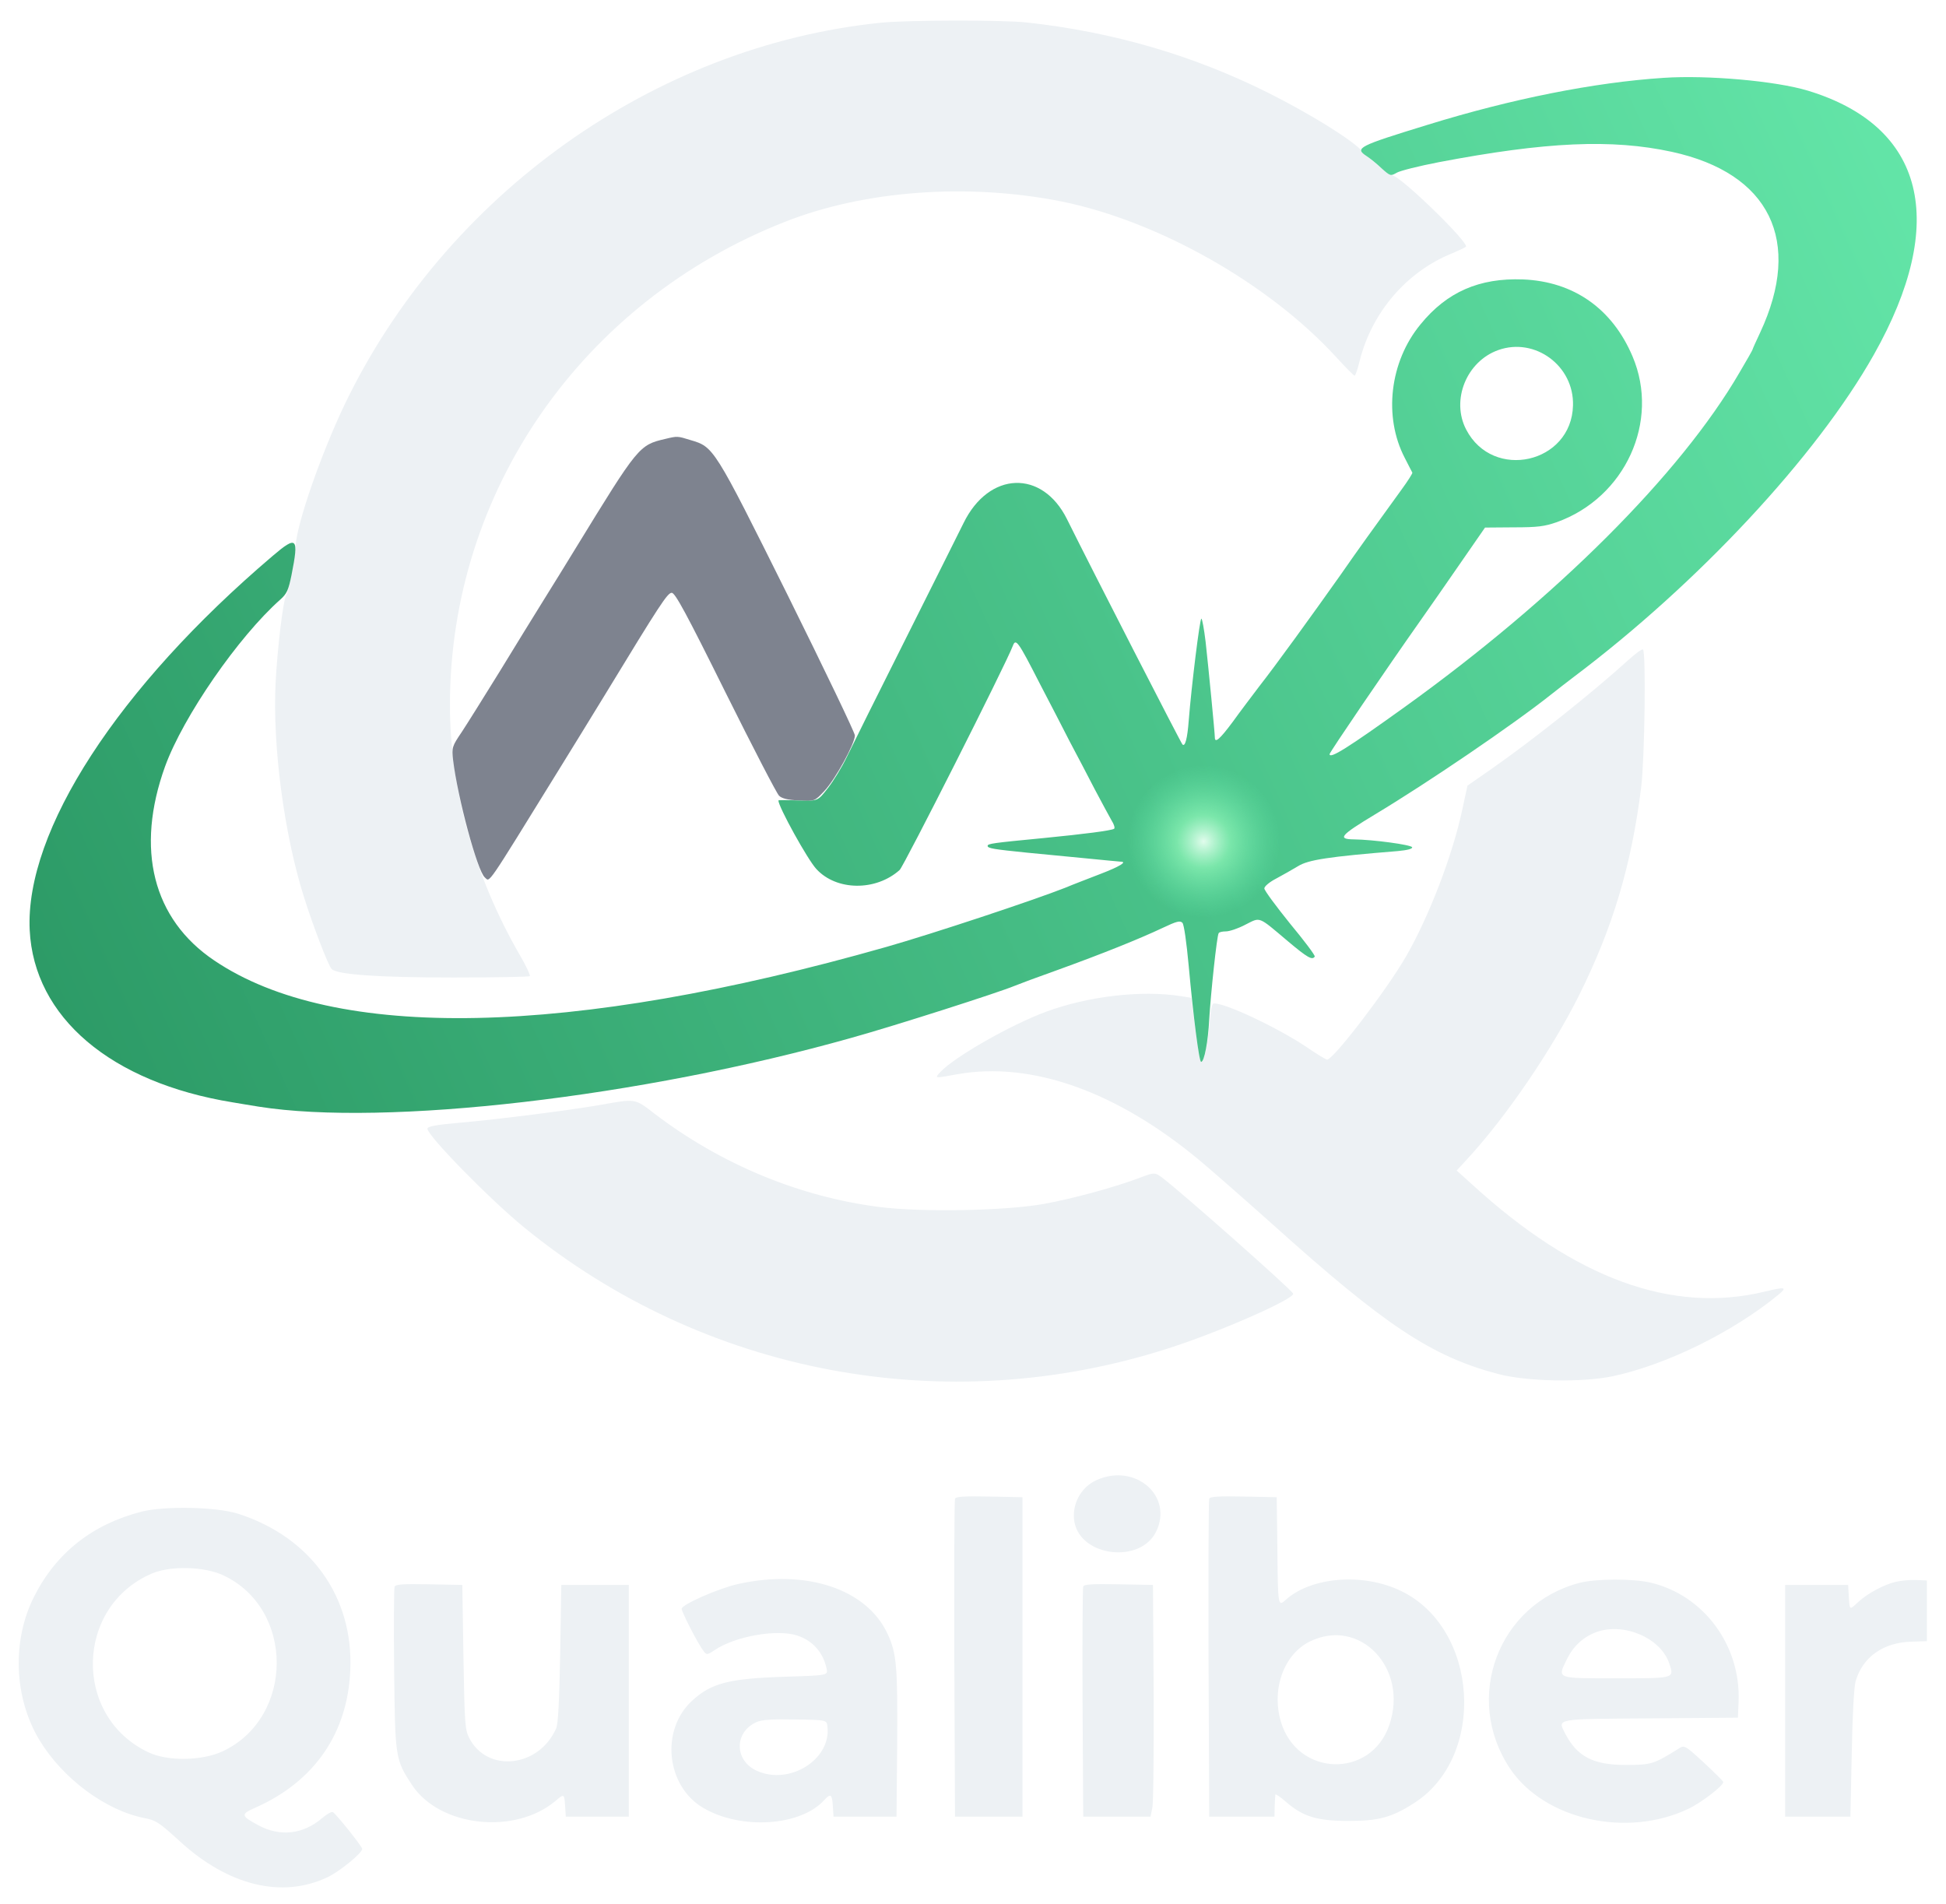
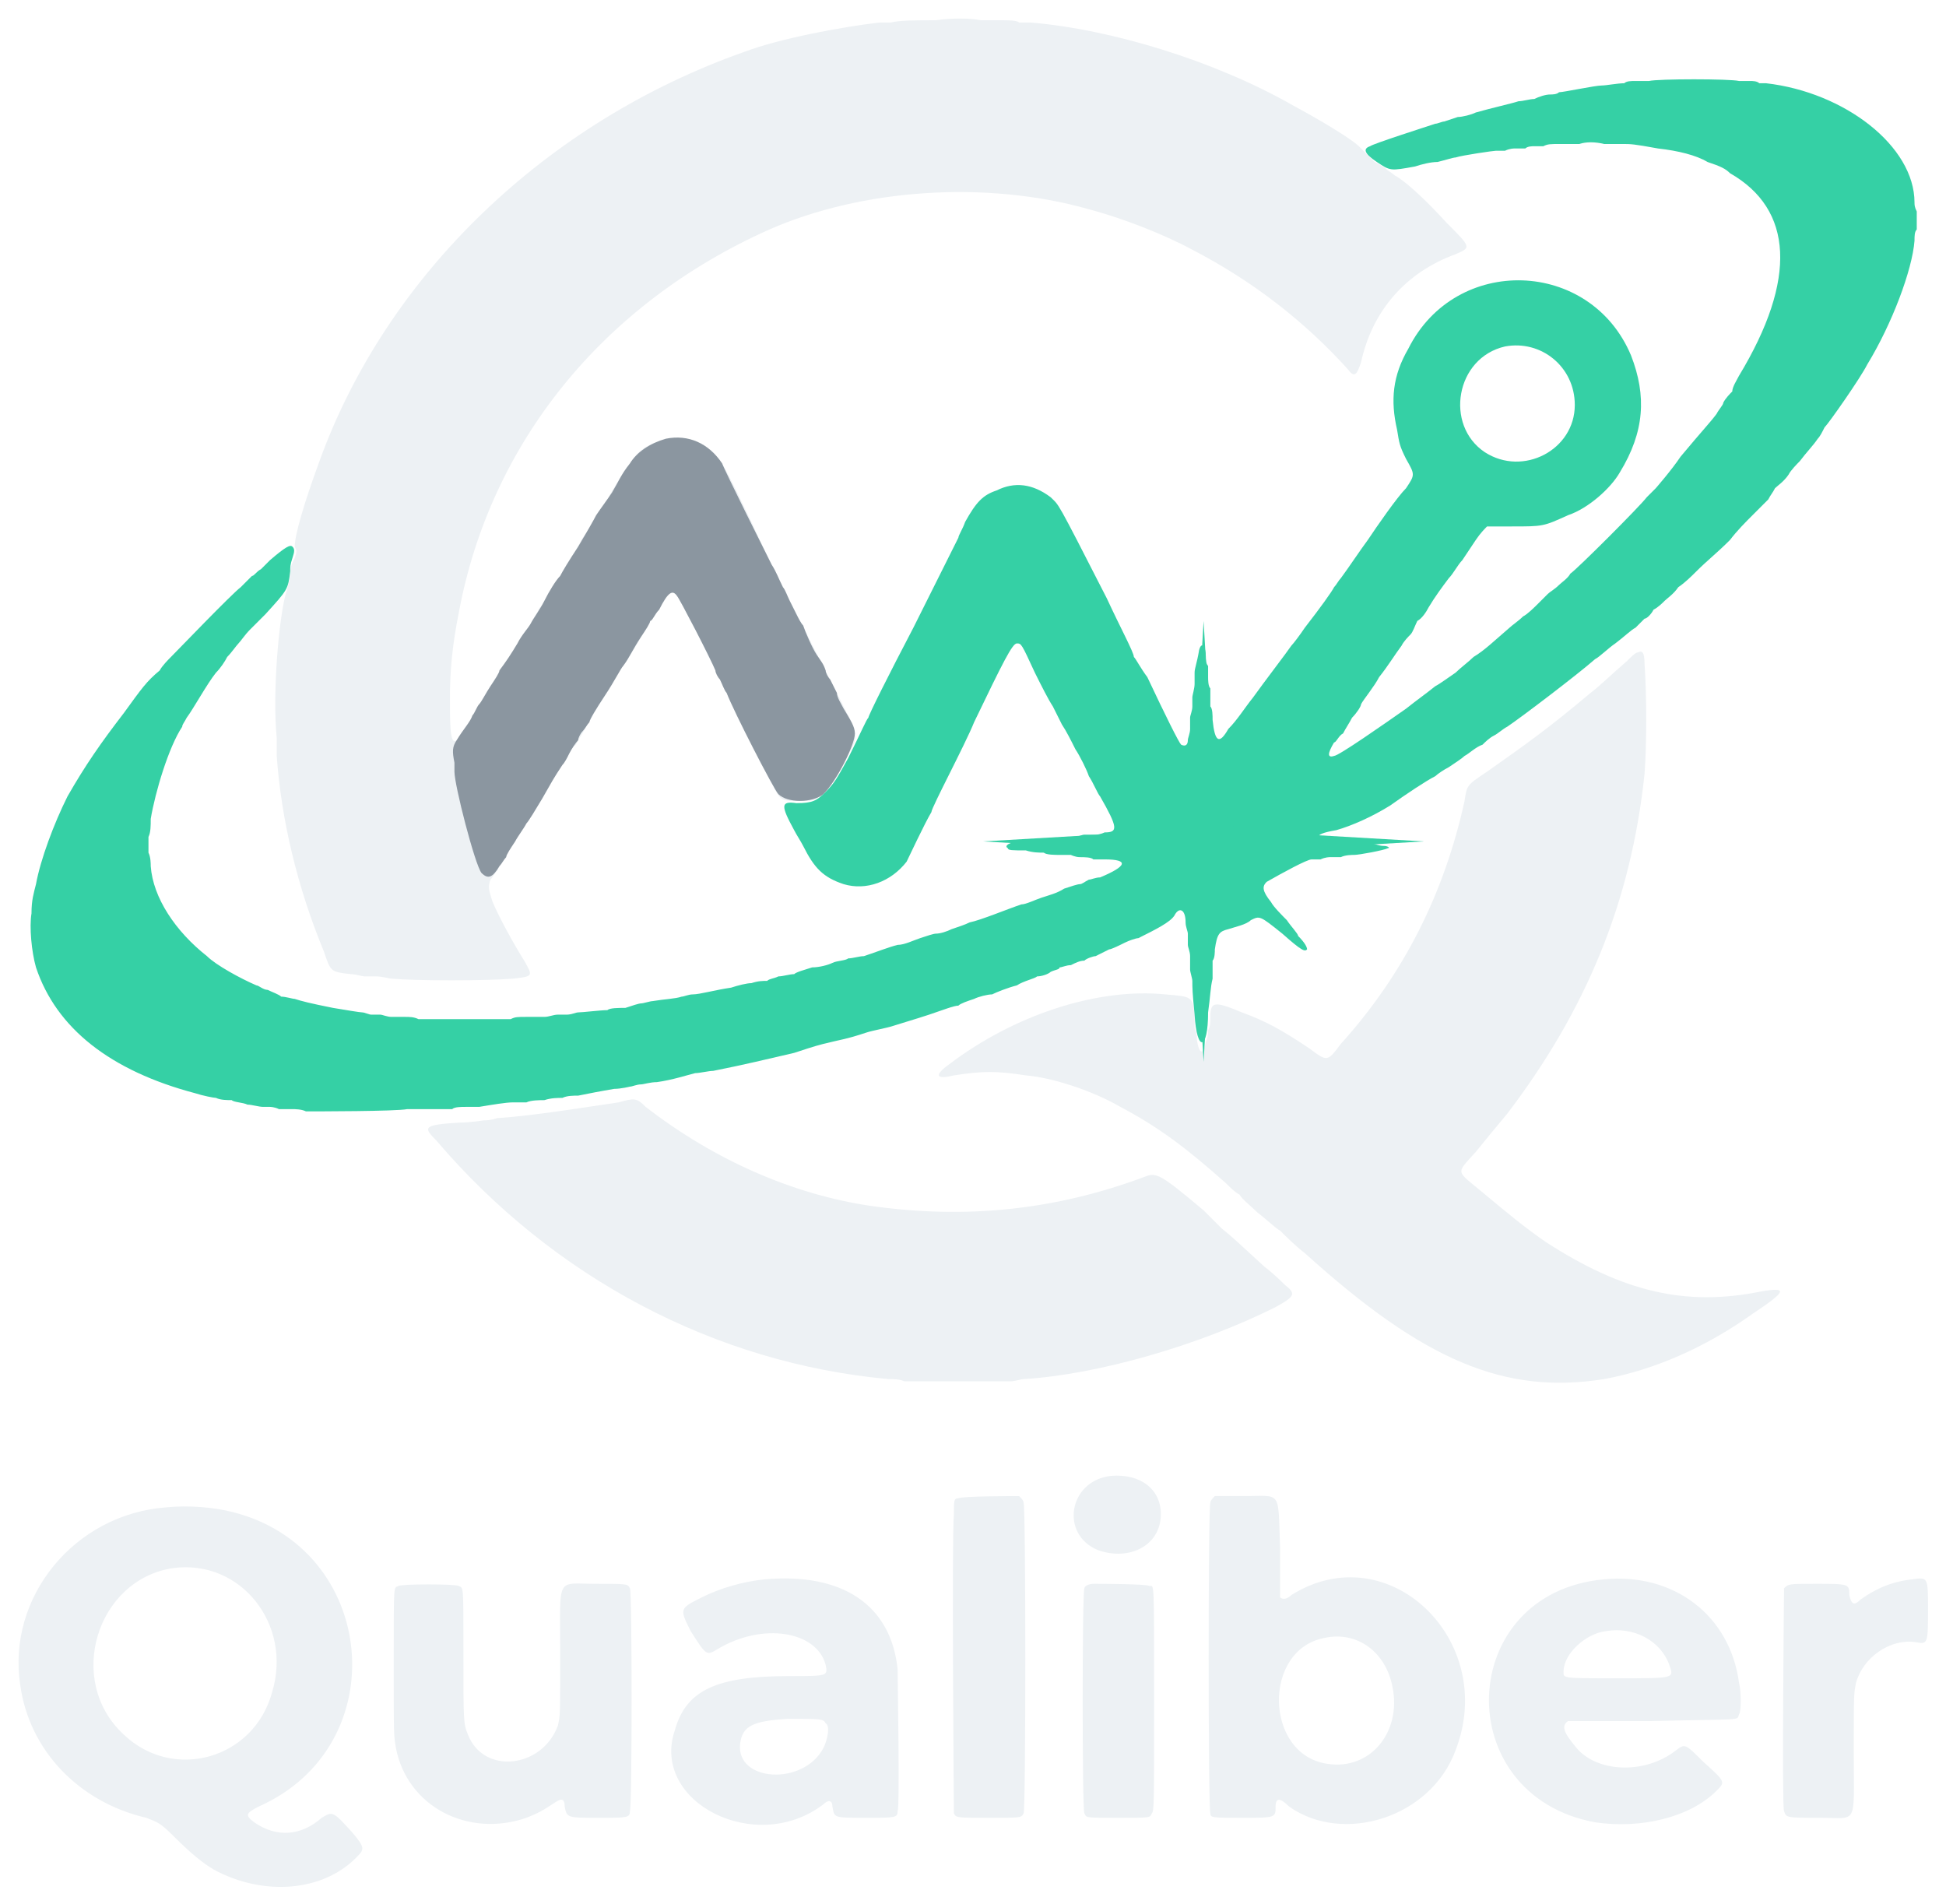
<svg xmlns="http://www.w3.org/2000/svg" viewBox="195 214 865 846" width="865" height="846">
-   <defs>
-     <linearGradient id="l" x1="200" y1="650" x2="1040" y2="270" gradientUnits="userSpaceOnUse">
-       <stop offset="0" stop-color="#2C9A66" />
-       <stop offset="1" stop-color="#63E5A8" />
-     </linearGradient>
-     <radialGradient id="l-s" cx="730" cy="588" r="34" gradientUnits="userSpaceOnUse">
-       <stop offset="0" stop-color="#E9FFF2" stop-opacity=".95" />
-       <stop offset=".35" stop-color="#8FF5B8" stop-opacity=".7" />
-       <stop offset="1" stop-color="#63E5A8" stop-opacity="0" />
-     </radialGradient>
-   </defs>
-   <path fill="#EDF1F4" fill-rule="evenodd" d="M 586.5 224.1 C 485.8 234.4, 393 300.5, 348.1 394 C 337.6 416.1, 327.1 446.3, 326.4 456.5 C 326 462.8, 323.4 476.4, 322.1 478.9 C 320.8 481.3, 318.3 502.2, 317.5 517.5 C 316.1 545.6, 321.3 585, 330.2 613 C 334.1 625.4, 340.9 643.2, 342.4 644.7 C 344.7 647.2, 363.2 648.5, 396.7 648.5 C 414.9 648.5, 430.1 648.2, 430.5 647.9 C 430.8 647.5, 428.8 643.2, 426 638.4 C 405.9 603.7, 395 564.5, 395 527.4 C 395 432.6, 453.6 348.1, 543.9 312.6 C 579.4 298.6, 625.1 295.3, 666.6 303.5 C 709.8 312.2, 759 340, 789 372.8 C 793.1 377.3, 796.8 381, 797.1 381 C 797.5 381, 798.5 378, 799.4 374.3 C 804.8 352.8, 820.3 334.7, 840.5 326.6 C 843.5 325.3, 846.3 324, 846.6 323.7 C 848.2 322.1, 818.7 293.3, 814.1 292 C 812.2 291.4, 803.9 284.9, 800.1 280.8 C 795.1 275.6, 777.1 264.5, 759 255.4 C 725.5 238.6, 689.8 228.2, 651.5 224 C 641 222.8, 598.1 222.9, 586.5 224.1 M 919 507.2 C 902.7 522, 876.4 542.9, 857.8 555.9 L 847.3 563.2 845 573.8 C 840.7 594.1, 830.2 621.4, 820 639.1 C 811.5 653.9, 787.7 685, 784.9 685 C 784.4 685, 780.1 682.4, 775.3 679.1 C 762.3 670.5, 740 660, 734.6 660 C 733.7 660, 733.1 662.7, 732.6 669.2 C 731.9 678.1, 730.2 686, 728.9 686 C 728.5 686, 727.4 679.6, 726.4 671.8 L 724.5 657.5 720 656.8 C 702.5 654, 678.7 656.8, 660 663.7 C 644.3 669.5, 619.4 683.7, 613.1 690.4 C 610.3 693.4, 610.1 693.4, 620.5 691.5 C 653.5 685.6, 691.7 699.2, 728.6 730.1 C 734.1 734.7, 748.8 747.6, 761.1 758.6 C 810.6 803.1, 831.3 816.9, 860.8 824.7 C 873.5 828.1, 898.3 828.6, 912 825.7 C 935.8 820.6, 965.3 806.1, 985.5 789.5 C 989.6 786.1, 988.6 785.9, 979.5 788.1 C 938.3 798.1, 895.2 782.4, 849.5 740.6 L 842.5 734.3 847 729.4 C 864.3 710.7, 884.6 681, 896.9 656.4 C 911.9 626.3, 920.2 598.5, 924.5 564 C 926.1 551, 926.7 503.5, 925.3 502.7 C 924.8 502.4, 922 504.5, 919 507.2 M 462 705.1 C 448.3 707.5, 416.1 711.6, 398.8 713.1 C 388.5 714, 385 714.7, 385 715.7 C 385 718.8, 412.7 747.1, 428 759.6 C 508 824.9, 615.5 845.1, 714.1 813.4 C 736.8 806.2, 770.6 791.3, 769.8 789 C 769.3 787.4, 720.8 744.5, 711.9 737.7 C 708.3 735, 708.3 735, 701.4 737.6 C 690.3 741.8, 671.8 746.8, 659.2 749.1 C 642.3 752.2, 604.7 752.9, 585.9 750.5 C 550.4 746, 515.4 731.5, 485.9 709 C 477.1 702.2, 477.7 702.3, 462 705.1" />
-   <path fill="#7E838F" fill-rule="evenodd" d="M 490.7 409.1 C 479.1 411.8, 478.7 412.3, 451 457.5 C 447.3 463.6, 440.9 473.9, 436.8 480.5 C 432.7 487.1, 423.8 501.5, 417.1 512.5 C 410.3 523.5, 402.8 535.5, 400.3 539.3 C 395.9 545.8, 395.8 546.2, 396.4 551.8 C 398.4 568.5, 407.2 601.2, 410.5 604 C 412.9 606, 410.4 609.6, 443.2 556.5 C 449 547.2, 458.2 532.1, 463.8 523 C 488.5 482.4, 491.7 477.5, 493.6 477.5 C 495.1 477.5, 500.1 486.7, 517.5 521.8 C 529.6 546.1, 540.3 566.8, 541.3 567.7 C 542.5 568.9, 545.2 569.6, 550.1 569.8 C 557.1 570.2, 557.1 570.2, 561.5 565.5 C 566.3 560.4, 575 544.5, 575 540.9 C 575 539.7, 561.5 511.6, 545.1 478.5 C 512.2 412.4, 512.3 412.7, 501.9 409.6 C 496.1 407.8, 496.1 407.8, 490.7 409.1" />
-   <path fill="url(#l)" fill-rule="evenodd" d="M 934.5 248.6 C 903.8 250.6, 867 257.9, 829.5 269.5 C 798.6 279, 797 279.8, 802.5 283.4 C 804 284.4, 807 286.8, 809.1 288.8 C 813 292.3, 813.2 292.3, 815.8 290.8 C 817.3 289.9, 825.7 287.8, 834.5 286.1 C 882.3 277, 911.5 275.7, 938.2 281.5 C 981.7 291, 996.4 321.1, 977.4 361.8 C 975.5 365.8, 974 369.2, 974 369.4 C 974 369.6, 971.4 374.2, 968.2 379.6 C 942 424.7, 886.7 479.9, 819.2 528.4 C 794 546.5, 786 551.5, 786 549.2 C 786 548.4, 811.6 510.8, 826.2 490.1 C 830.2 484.4, 838.4 472.7, 844.3 464.1 L 855.1 448.5 867.8 448.4 C 878.5 448.4, 881.5 448, 887 446.1 C 917.4 435.2, 932.9 401.3, 920.7 372.5 C 911.7 351.2, 894.5 339.1, 871.9 338.2 C 852.6 337.5, 838.2 343.7, 826.4 358.2 C 812.7 374.8, 809.9 399.2, 819.4 417.5 C 821.1 420.8, 822.6 423.8, 822.8 424.1 C 822.9 424.4, 820.8 427.8, 818 431.6 C 805.2 449.3, 799.3 457.4, 790.9 469.5 C 778.1 487.6, 761.8 510.1, 754.8 519 C 751.7 523.1, 746.3 530.2, 743 534.8 C 737.2 542.6, 735 544.5, 735 541.8 C 735 539.9, 732.2 511, 730.9 499.3 C 730.2 493.6, 729.4 489, 729 489 C 728.3 489, 724.6 519, 723.4 534.2 C 722.8 542.2, 721.8 546.1, 720.6 544.9 C 719.9 544.2, 680.7 467.8, 669.3 444.8 C 658.3 422.6, 634.6 423.4, 623.3 446.5 C 622.2 448.7, 611 471.2, 598.3 496.5 C 585.6 521.8, 573.5 546.1, 571.4 550.5 C 569.3 554.9, 565.5 561.1, 563 564.3 C 558.5 570.1, 558.5 570.1, 549.8 569.8 C 544.9 569.6, 541 569.6, 541 569.8 C 541 572.6, 554.1 596.3, 557.9 600.3 C 566.8 610, 584.3 610.2, 594.9 600.7 C 596.8 598.9, 641.9 509.7, 645.2 501.1 C 646.5 497.6, 647.5 498.9, 657 517.5 C 661.6 526.3, 667.7 538.1, 670.6 543.8 C 673.6 549.4, 678.5 558.8, 681.6 564.8 C 684.7 570.7, 688.1 576.9, 689.1 578.7 C 690.2 580.4, 690.7 582.1, 690.2 582.4 C 688.8 583.2, 677.3 584.7, 659 586.5 C 636.1 588.7, 634 589, 634 590 C 634 591.1, 636.8 591.5, 651.5 593 C 657.6 593.6, 669.2 594.7, 677.4 595.5 C 685.6 596.3, 692.7 597, 693.1 597 C 696.3 597, 692.6 599.2, 684.3 602.4 C 678.9 604.5, 671.8 607.2, 668.5 608.6 C 654.3 614.2, 609.7 629, 589 634.9 C 448.5 674.9, 343.7 677.1, 290.2 640.9 C 262.9 622.5, 255.1 591.4, 268.4 554.6 C 276.5 532.4, 301 497, 319.6 480.5 C 322.5 477.9, 323.2 476.4, 324.6 469.5 C 327.9 452.8, 327 451.9, 316.2 461.1 C 247.4 519.6, 206.1 583.3, 208.2 627.4 C 210.1 666.2, 244.3 695.2, 298.5 704 C 301.3 704.5, 306.4 705.3, 310 705.9 C 366.3 714.8, 479.9 701.7, 573.5 675.3 C 592.9 669.9, 639.1 655.1, 646 652.2 C 647.4 651.6, 656.2 648.3, 665.5 645 C 685.1 637.9, 701.3 631.4, 711.9 626.4 C 718 623.5, 719.6 623.1, 720.6 624.2 C 721.3 625, 722.4 632.7, 723.4 643.5 C 725.4 665.5, 728 686, 728.9 686 C 730.3 686, 732 677.1, 732.5 667 C 733.2 655.5, 735.9 629.9, 736.7 628.8 C 736.9 628.3, 738.4 628, 739.9 628 C 741.5 628, 745.4 626.7, 748.6 625 C 755.4 621.6, 754 621, 767.5 632.4 C 776.2 639.7, 778.3 640.9, 779.4 639.2 C 779.7 638.7, 774.7 632.1, 768.4 624.5 C 762.2 616.8, 757 609.8, 757 608.9 C 757 608, 759.2 606.1, 762.3 604.5 C 765.1 603, 769.5 600.5, 772 599 C 776.5 596.2, 785.4 594.8, 816.3 592.3 C 820.6 591.9, 822.9 591.3, 822.7 590.6 C 822.3 589.5, 805.4 587.2, 796.8 587.1 C 789.3 587, 790.8 585.3, 806.2 576 C 829.5 562, 867.5 536.2, 884.6 522.6 C 887.5 520.3, 891.9 516.9, 894.4 515 C 949.7 473.4, 1002.4 416.9, 1027.9 371.7 C 1061.2 312.7, 1050.6 270.1, 998.6 254.3 C 984.4 250, 954.1 247.3, 934.5 248.6 M 861 369.6 C 846.9 374.6, 839.9 391.8, 846.7 404.9 C 858.6 427.9, 893.6 420, 894.2 394.2 C 894.7 376.6, 877.3 363.8, 861 369.6" />
-   <circle cx="730" cy="588" r="34" fill="url(#l-s)" />
-   <path fill="#EDF1F4" fill-rule="evenodd" transform="translate(0 850)" d="M 682.4 21.9 C 675.3 25.1, 671.2 33, 672.6 40.6 C 675.5 55.9, 701.6 59.1, 708.8 45 C 716.8 29.1, 699.7 14.1, 682.4 21.9 M 619.5 30.2 C 619.2 30.9, 619.1 63, 619.2 101.5 L 619.5 171.5 634.5 171.5 L 649.5 171.5 649.5 100.5 L 649.5 29.5 634.7 29.2 C 623.5 29, 619.8 29.2, 619.5 30.2 M 732.5 30.2 C 732.2 30.9, 732.1 63, 732.2 101.5 L 732.5 171.5 747 171.5 L 761.5 171.5 761.6 167 C 761.7 164.5, 761.8 162.1, 761.9 161.7 C 761.9 161.2, 764.1 162.7, 766.6 164.9 C 774.2 171.5, 780.4 173.4, 794.5 173.4 C 807.8 173.4, 813.7 171.8, 823.5 165.5 C 855.9 144.9, 852.3 87.6, 817.6 71.1 C 800.8 63, 777.6 64.9, 766.3 75.3 C 763.1 78.2, 763 77.7, 762.8 52 L 762.5 29.5 747.7 29.2 C 736.5 29, 732.8 29.2, 732.5 30.2 M 258 35.9 C 236.1 41.5, 220 54.2, 210.2 73.6 C 200.2 93.3, 201.2 118.6, 212.5 137.4 C 222.8 154.5, 241.9 168.7, 259.1 172.1 C 264.3 173.1, 265.7 174, 275 182.5 C 296.5 202.2, 320.4 208, 340.6 198.4 C 345.9 195.9, 356 187.7, 356 185.8 C 356 184.8, 344.6 170.5, 343 169.5 C 342.4 169.1, 340.2 170.4, 338 172.3 C 329.6 179.4, 319.4 180.5, 309.8 175.3 C 302 171.1, 301.9 170.4, 308.5 167.5 C 334.7 155.9, 349.5 134.5, 350.7 106.5 C 352.2 73.9, 333.2 47.3, 301 36.9 C 291.5 33.8, 268.5 33.3, 258 35.9 M 262.8 63.3 C 228.3 77.8, 227.2 127, 261 142.9 C 269.6 147, 284.9 146.7, 294.1 142.4 C 325.9 127.3, 326 79, 294.2 64.2 C 285.9 60.3, 271.1 59.9, 262.8 63.3 M 523 68.1 C 514.5 70, 498 77.2, 498 79.1 C 498 80.3, 503.5 91.3, 506.6 96.2 C 509 99.9, 509 99.9, 512.6 97.5 C 521.7 91.3, 540.4 88, 549.4 91 C 556.2 93.2, 560.9 98.5, 562.4 105.6 C 563.1 108.7, 563.1 108.7, 543.8 109.3 C 519 110.1, 511.2 112.1, 502.6 120 C 488.5 133, 491.1 157.9, 507.6 167.6 C 524.4 177.5, 551 175.7, 561.4 164.1 C 564.2 161, 564.9 161.5, 565.2 166.8 L 565.5 171.5 579.5 171.5 L 593.5 171.5 593.8 139.1 C 594 104.7, 593.6 99.1, 589.6 90.4 C 580.4 70.3, 553.4 61.3, 523 68.1 M 897 67.6 C 860.9 77.1, 845.3 118.8, 866.2 150.1 C 881.4 172.8, 918.1 181.1, 945.5 168 C 951.2 165.3, 961 157.8, 961 156.1 C 961 155.7, 957.1 151.9, 952.4 147.5 C 943.8 139.6, 943.7 139.6, 941.1 141.3 C 930 148.2, 929.1 148.5, 917.5 148.5 C 903.2 148.5, 896.1 144.8, 890.8 134.7 C 887.3 127.8, 885.7 128.1, 928.7 127.8 L 967.5 127.5 967.8 120.5 C 968.9 95.5, 952.4 73.1, 928.8 67.5 C 920.9 65.6, 904.2 65.7, 897 67.6 M 1037.7 67.1 C 1032.5 68.3, 1025.1 72.3, 1021.2 75.9 C 1017 79.8, 1017.2 79.9, 1016.8 73.8 L 1016.5 68.5 1002.5 68.5 L 988.5 68.5 988.5 120 L 988.5 171.5 1003 171.5 L 1017.5 171.5 1018.1 143.5 C 1018.4 126.7, 1019.1 113.9, 1019.8 111.4 C 1022.9 100.5, 1032.2 94, 1044.8 93.7 L 1051.5 93.5 1051.5 80 L 1051.5 66.5 1046.5 66.3 C 1043.8 66.2, 1039.8 66.6, 1037.7 67.1 M 370.4 69.3 C 370.1 70.1, 370 86.7, 370.2 106.1 C 370.6 145.4, 370.7 146.1, 378.2 157.5 C 390.5 176, 423.7 179.7, 441.8 164.6 C 445.8 161.2, 445.8 161.2, 446.2 166.8 L 446.5 171.5 460.5 171.5 L 474.5 171.5 474.5 120 L 474.5 68.5 459.5 68.5 L 444.5 68.5 444 99 C 443.6 120.2, 443.1 130.4, 442.2 132.3 C 434.5 149.7, 411.5 152.2, 403.5 136.4 C 401.7 132.8, 401.5 129.9, 401 100.5 L 400.5 68.5 385.7 68.2 C 373.8 68, 370.9 68.2, 370.4 69.3 M 676.5 69.2 C 676.2 69.9, 676.1 93.2, 676.2 121 L 676.5 171.5 691.5 171.5 L 706.4 171.5 707.2 167.6 C 707.7 165.5, 707.9 142.3, 707.8 116.1 L 707.5 68.5 692.2 68.2 C 680.6 68, 676.8 68.2, 676.5 69.2 M 904.7 89.4 C 898.8 91.6, 894.4 95.6, 891.5 101.5 C 887.2 110.3, 886.4 110, 913.5 110 C 939.7 110, 939.2 110.1, 937 103.4 C 933.2 92.1, 917 85.1, 904.7 89.4 M 777.3 93.6 C 765.8 99.2, 760.1 114.6, 764.3 129.1 C 771.5 153.8, 804.5 154.8, 812.6 130.6 C 821.1 105.5, 799.5 82.8, 777.3 93.6 M 531.4 129.4 C 521.3 133.8, 521.3 146.5, 531.4 151.1 C 545.9 157.7, 564.5 146.1, 562.8 131.5 C 562.5 128.5, 562.5 128.5, 548.5 128.3 C 538.5 128.1, 533.6 128.4, 531.4 129.4" />
+   <path style="fill:#EDF1F4" fill-rule="evenodd" d="M 611 223 C 602 223, 595 223, 591 224 C 589 224, 586 224, 586 224 C 569 226, 542 231, 526 237 C 438 268, 367 336, 337 419 C 330 438, 326 452, 326 457 C 327 459, 327 459, 326 462 C 325 464, 324 466, 324 468 C 324 471, 323 475, 322 478 C 319 489, 316 522, 318 542 C 318 544, 318 547, 318 550 C 320 578, 327 608, 339 637 C 342 646, 342 646, 351 647 C 353 647, 356 648, 357 648 C 358 648, 360 648, 362 648 C 365 648, 368 649, 369 649 C 380 650, 411 650, 423 649 C 432 648, 432 648, 428 641 C 423 633, 417 622, 414 615 C 412 609, 412 608, 413 605 C 414 604, 415 602, 416 601 C 417 599, 419 595, 421 592 C 425 586, 430 577, 437 566 C 439 563, 441 559, 443 557 C 444 555, 446 552, 447 551 C 448 549, 449 546, 451 545 C 452 543, 454 540, 455 538 C 456 536, 458 533, 459 531 C 460 529, 463 525, 464 522 C 466 519, 470 513, 473 508 C 476 504, 479 499, 480 497 C 481 495, 483 491, 485 489 C 486 486, 488 483, 489 481 C 494 473, 495 474, 502 488 C 503 492, 523 533, 528 541 C 530 547, 531 549, 536 558 C 542 570, 541 570, 550 570 C 557 570, 557 570, 560 567 C 561 566, 563 564, 564 563 C 566 561, 566 560, 567 557 C 568 556, 569 554, 570 553 C 577 541, 577 542, 569 526 C 565 518, 535 460, 530 448 C 517 421, 516 419, 512 416 C 503 407, 488 407, 479 415 C 477 417, 472 424, 466 434 C 465 437, 462 441, 460 444 C 458 447, 456 451, 454 453 C 453 455, 450 460, 448 464 C 441 475, 437 482, 435 484 C 434 486, 432 489, 431 491 C 429 494, 422 506, 420 509 C 419 510, 417 514, 414 518 C 412 522, 407 529, 405 533 C 396 548, 395 548, 395 525 C 395 512, 396 501, 399 486 C 413 411, 463 349, 537 316 C 578 298, 633 294, 679 307 C 694 311, 712 318, 725 325 C 752 339, 775 357, 794 378 C 797 382, 798 381, 800 375 C 805 352, 820 335, 842 327 C 849 324, 849 324, 838 313 C 828 302, 819 294, 815 292 C 814 291, 812 290, 811 289 C 810 288, 808 287, 806 286 C 804 284, 803 283, 799 279 C 796 276, 783 268, 770 261 C 735 241, 689 227, 653 224 C 652 224, 650 224, 648 224 C 647 223, 643 223, 640 223 C 637 223, 633 223, 631 223 C 626 222, 618 222, 611 223 M 923 504 C 922 504, 920 506, 918 508 C 911 514, 906 519, 902 522 C 883 538, 873 545, 856 557 C 847 563, 847 563, 846 570 C 837 611, 819 647, 791 678 C 785 686, 785 686, 777 680 C 765 672, 758 668, 747 664 C 735 659, 733 659, 733 666 C 733 669, 733 670, 732 672 C 732 673, 732 675, 731 677 C 730 683, 728 683, 727 676 C 727 675, 727 673, 726 671 C 726 670, 726 667, 726 665 C 725 657, 725 657, 713 656 C 683 653, 646 665, 617 687 C 610 692, 611 694, 619 692 C 632 690, 638 690, 651 692 C 663 693, 681 699, 693 706 C 710 715, 722 724, 740 740 C 742 742, 744 744, 746 745 C 747 747, 751 750, 754 753 C 758 756, 762 760, 764 761 C 766 763, 771 768, 775 771 C 828 819, 864 834, 908 827 C 930 823, 953 813, 974 798 C 989 788, 990 786, 978 788 C 944 795, 916 788, 882 766 C 872 759, 866 754, 854 744 C 842 734, 842 736, 851 726 C 855 721, 860 715, 865 709 C 900 663, 920 615, 926 558 C 927 545, 927 523, 926 509 C 926 504, 925 503, 923 504 M 470 704 C 456 706, 432 710, 416 711 C 413 712, 411 712, 410 712 C 410 712, 404 713, 399 713 C 383 714, 383 715, 389 721 C 441 782, 513 820, 590 827 C 592 827, 595 827, 597 828 C 604 828, 637 828, 644 828 C 646 828, 649 827, 650 827 C 683 825, 728 812, 762 795 C 771 790, 771 789, 766 785 C 765 784, 761 780, 757 777 C 745 766, 743 764, 738 760 C 735 757, 732 754, 730 752 C 711 736, 709 735, 704 737 C 664 752, 624 756, 582 750 C 548 745, 513 730, 482 706 C 478 702, 477 702, 470 704" />
+   <path style="fill:#8B96A0" fill-rule="evenodd" d="M 491 409 C 484 411, 478 415, 475 420 C 471 425, 470 428, 467 433 C 465 436, 462 440, 460 443 C 459 445, 455 452, 452 457 C 448 463, 445 468, 444 470 C 442 472, 439 477, 437 481 C 435 485, 432 489, 431 491 C 430 493, 427 496, 425 500 C 422 505, 420 508, 417 512 C 417 513, 415 516, 413 519 C 411 522, 409 526, 408 527 C 407 528, 406 531, 405 532 C 404 535, 401 538, 398 543 C 396 546, 396 548, 397 553 C 397 554, 397 556, 397 557 C 397 563, 406 598, 409 602 C 412 605, 414 604, 417 599 C 418 598, 419 596, 420 595 C 420 594, 422 591, 424 588 C 425 586, 428 582, 429 580 C 430 579, 433 574, 436 569 C 440 562, 441 560, 445 554 C 446 553, 447 551, 448 549 C 449 547, 451 544, 452 543 C 452 542, 453 540, 454 539 C 455 538, 456 536, 457 535 C 457 534, 460 529, 464 523 C 468 517, 471 511, 472 510 C 475 506, 476 503, 480 497 C 482 494, 484 491, 484 490 C 485 490, 486 487, 488 485 C 492 477, 494 476, 496 479 C 497 480, 511 507, 513 512 C 513 513, 514 515, 515 516 C 516 518, 517 521, 518 522 C 521 530, 539 565, 541 567 C 545 571, 556 571, 561 567 C 567 561, 575 545, 575 540 C 575 537, 573 534, 570 529 C 569 527, 567 524, 567 522 C 566 520, 565 518, 564 516 C 563 515, 562 513, 562 512 C 561 509, 560 508, 558 505 C 556 502, 553 495, 552 492 C 551 491, 550 489, 549 487 C 548 485, 547 483, 546 481 C 545 479, 544 476, 543 475 C 541 471, 540 468, 538 465 C 536 461, 517 423, 516 420 C 510 411, 501 407, 491 409" />
+   <path style="fill:#35D0A5" fill-rule="evenodd" d="M 928 250 C 926 250, 924 250, 922 250 C 920 250, 918 250, 917 251 C 914 251, 909 252, 907 252 C 904 252, 890 255, 888 255 C 887 256, 885 256, 884 256 C 882 256, 879 257, 877 258 C 875 258, 872 259, 870 259 C 867 260, 858 262, 851 264 C 849 265, 845 266, 843 266 C 840 267, 837 268, 837 268 C 836 268, 834 269, 833 269 C 830 270, 805 278, 804 279 C 801 280, 801 282, 807 286 C 813 290, 813 290, 824 288 C 827 287, 831 286, 834 286 C 838 285, 841 284, 842 284 C 845 283, 859 281, 860 281 C 861 281, 863 281, 864 281 C 866 280, 868 280, 868 280 C 869 280, 871 280, 873 280 C 874 279, 876 279, 877 279 C 877 279, 879 279, 881 279 C 883 278, 884 278, 889 278 C 893 278, 894 278, 897 278 C 900 277, 904 277, 908 278 C 910 278, 912 278, 916 278 C 920 278, 921 278, 932 280 C 941 281, 949 283, 954 286 C 960 288, 962 289, 964 291 C 992 307, 994 338, 968 381 C 967 383, 965 386, 965 388 C 964 389, 962 391, 961 393 C 961 394, 959 396, 958 398 C 955 402, 952 405, 942 417 C 938 423, 931 431, 931 431 C 930 432, 929 433, 927 435 C 924 439, 896 467, 893 469 C 892 471, 889 473, 888 474 C 886 476, 884 477, 883 478 C 882 479, 880 481, 879 482 C 877 484, 874 487, 872 488 C 870 490, 867 492, 866 493 C 859 499, 855 503, 850 506 C 848 508, 844 511, 842 513 C 839 515, 835 518, 833 519 C 828 523, 825 525, 820 529 C 810 536, 790 550, 788 550 C 785 551, 785 549, 788 544 C 789 544, 790 541, 792 540 C 793 538, 795 535, 796 533 C 798 531, 800 528, 800 527 C 801 525, 806 519, 808 515 C 812 510, 815 505, 818 501 C 819 499, 821 497, 822 496 C 823 495, 824 492, 825 490 C 827 489, 829 486, 830 484 C 833 479, 836 475, 839 471 C 841 469, 843 465, 845 463 C 847 460, 849 457, 851 454 C 853 451, 855 449, 856 448 C 856 448, 859 448, 867 448 C 881 448, 881 448, 892 443 C 901 440, 911 431, 915 424 C 926 406, 927 390, 920 372 C 902 329, 842 327, 821 369 C 814 381, 813 392, 816 405 C 817 411, 817 412, 820 418 C 824 425, 824 425, 820 431 C 816 435, 807 448, 803 454 C 800 458, 794 467, 791 471 C 790 472, 789 474, 788 475 C 787 477, 782 484, 775 493 C 773 496, 770 500, 769 501 C 767 504, 757 517, 752 524 C 748 529, 745 534, 741 538 C 737 545, 735 544, 734 534 C 734 532, 734 529, 733 528 C 733 527, 733 526, 733 525 C 733 524, 733 522, 733 520 C 732 519, 732 516, 732 515 C 732 514, 732 512, 732 510 C 731 509, 731 507, 731 506 C 731 501, 729 499, 728 503 C 727 509, 726 511, 726 513 C 726 514, 726 516, 726 518 C 726 520, 725 523, 725 524 C 725 525, 725 526, 725 528 C 725 530, 724 532, 724 533 C 724 534, 724 537, 724 538 C 724 540, 723 542, 723 543 C 723 545, 722 546, 720 545 C 719 544, 713 532, 705 515 C 702 511, 700 507, 699 506 C 699 504, 693 493, 687 480 C 664 435, 666 439, 662 435 C 654 429, 646 428, 638 432 C 632 434, 629 437, 624 446 C 623 449, 621 452, 621 453 C 621 453, 612 471, 601 493 C 590 514, 581 532, 581 533 C 580 534, 578 539, 572 551 C 567 560, 566 562, 562 566 C 558 570, 556 571, 549 571 C 542 570, 542 572, 548 583 C 549 585, 551 588, 552 590 C 557 600, 561 604, 570 607 C 580 610, 591 606, 598 597 C 599 595, 606 580, 609 575 C 609 574, 613 566, 617 558 C 621 550, 626 540, 628 535 C 641 508, 645 500, 647 500 C 649 500, 649 500, 655 513 C 658 519, 661 525, 663 528 C 664 530, 666 534, 667 536 C 669 539, 671 543, 673 547 C 675 550, 678 556, 679 559 C 681 562, 683 567, 684 568 C 692 582, 692 584, 686 584 C 686 584, 684 585, 682 585 C 680 585, 678 585, 677 585 C 676 585, 674 586, 673 586 C 671 586, 669 586, 668 586 C 667 586, 665 587, 663 587 C 662 587, 660 587, 659 587 C 659 587, 657 588, 655 588 C 653 588, 651 588, 649 588 C 644 588, 641 590, 643 591 C 643 592, 645 592, 651 592 C 654 593, 657 593, 659 593 C 660 594, 664 594, 666 594 C 669 594, 671 594, 671 594 C 671 594, 673 595, 675 595 C 677 595, 680 595, 681 596 C 682 596, 685 596, 686 596 C 697 596, 696 599, 684 604 C 682 604, 680 605, 679 605 C 677 606, 676 607, 675 607 C 674 607, 671 608, 668 609 C 665 611, 661 612, 658 613 C 655 614, 651 616, 649 616 C 643 618, 631 623, 626 624 C 624 625, 621 626, 618 627 C 616 628, 613 629, 611 629 C 610 629, 607 630, 604 631 C 601 632, 597 634, 594 634 C 590 635, 585 637, 579 639 C 577 639, 574 640, 572 640 C 571 641, 567 641, 565 642 C 563 643, 559 644, 556 644 C 553 645, 549 646, 548 647 C 546 647, 543 648, 541 648 C 539 649, 537 649, 536 650 C 534 650, 532 650, 529 651 C 527 651, 523 652, 520 653 C 513 654, 506 656, 503 656 C 501 656, 499 657, 498 657 C 495 658, 491 658, 485 659 C 484 659, 481 660, 480 660 C 479 660, 476 661, 473 662 C 470 662, 466 662, 465 663 C 462 663, 454 664, 452 664 C 451 664, 449 665, 447 665 C 446 665, 444 665, 443 665 C 441 665, 439 666, 437 666 C 434 666, 432 666, 429 666 C 425 666, 424 666, 422 667 C 420 667, 418 667, 401 667 C 385 667, 383 667, 381 667 C 379 666, 377 666, 375 666 C 373 666, 371 666, 369 666 C 367 666, 365 665, 364 665 C 364 665, 362 665, 360 665 C 359 665, 357 664, 356 664 C 355 664, 349 663, 343 662 C 333 660, 329 659, 326 658 C 325 658, 322 657, 320 657 C 319 656, 316 655, 314 654 C 312 654, 310 652, 309 652 C 302 649, 291 643, 287 639 C 273 628, 263 613, 262 599 C 262 598, 262 595, 261 593 C 261 589, 261 588, 261 586 C 262 584, 262 581, 262 578 C 264 566, 270 546, 276 537 C 276 536, 277 535, 278 533 C 281 529, 287 518, 291 513 C 293 511, 295 508, 296 506 C 298 504, 300 501, 301 500 C 302 499, 304 496, 306 494 C 308 492, 311 489, 313 487 C 323 476, 323 476, 324 468 C 324 466, 324 465, 325 462 C 326 459, 326 458, 325 457 C 324 456, 322 457, 315 463 C 314 464, 312 466, 311 467 C 309 468, 308 470, 307 470 C 306 471, 304 473, 302 475 C 298 478, 274 503, 271 506 C 270 507, 267 510, 266 512 C 260 517, 258 520, 250 531 C 240 544, 233 554, 225 568 C 219 580, 213 596, 211 607 C 210 611, 209 614, 209 620 C 208 626, 209 637, 211 644 C 220 671, 244 690, 282 700 C 285 701, 290 702, 291 702 C 293 703, 296 703, 298 703 C 299 704, 303 704, 305 705 C 307 705, 310 706, 312 706 C 313 706, 314 706, 315 706 C 315 706, 317 706, 319 707 C 321 707, 323 707, 325 707 C 326 707, 329 707, 331 708 C 336 708, 371 708, 376 707 C 378 707, 381 707, 386 707 C 391 707, 393 707, 396 707 C 397 706, 400 706, 402 706 C 404 706, 406 706, 408 706 C 414 705, 420 704, 423 704 C 425 704, 428 704, 429 704 C 431 703, 435 703, 437 703 C 440 702, 443 702, 445 702 C 447 701, 450 701, 452 701 C 457 700, 462 699, 468 698 C 471 698, 475 697, 475 697 C 476 697, 478 696, 480 696 C 481 696, 484 695, 487 695 C 494 694, 500 692, 504 691 C 506 691, 510 690, 512 690 C 527 687, 535 685, 548 682 C 551 681, 557 679, 561 678 C 569 676, 571 676, 580 673 C 583 672, 589 671, 592 670 C 595 669, 602 667, 608 665 C 614 663, 619 661, 621 661 C 622 660, 625 659, 628 658 C 630 657, 634 656, 636 656 C 638 655, 643 653, 647 652 C 650 650, 655 649, 656 648 C 658 648, 661 647, 662 646 C 664 645, 666 645, 666 644 C 667 644, 669 643, 671 643 C 673 642, 675 641, 677 641 C 678 640, 681 639, 682 639 C 684 638, 686 637, 688 636 C 689 636, 693 634, 695 633 C 697 632, 700 631, 701 631 C 709 627, 715 624, 717 621 C 719 617, 722 618, 722 624 C 722 626, 723 628, 723 629 C 723 631, 723 633, 723 634 C 723 635, 724 637, 724 639 C 724 641, 724 644, 724 645 C 724 646, 725 649, 725 650 C 725 653, 725 655, 726 665 C 727 682, 732 681, 732 664 C 733 657, 733 653, 734 649 C 734 648, 734 645, 734 645 C 734 644, 734 642, 734 641 C 735 640, 735 637, 735 636 C 736 629, 737 628, 741 627 C 744 626, 749 625, 751 623 C 755 621, 755 621, 765 629 C 774 637, 775 637, 776 636 C 776 635, 775 633, 772 630 C 772 629, 769 626, 767 623 C 765 621, 761 617, 760 615 C 756 610, 756 608, 758 606 C 765 602, 776 596, 778 596 C 779 596, 781 596, 782 596 C 784 595, 786 595, 786 595 C 787 595, 789 595, 791 595 C 793 594, 796 594, 797 594 C 799 594, 810 592, 812 591 C 813 591, 812 590, 810 590 C 808 590, 806 589, 805 589 C 804 589, 802 588, 798 588 C 783 588, 781 587, 781 586 C 781 585, 783 584, 789 583 C 796 581, 805 577, 813 572 C 820 567, 829 561, 833 559 C 834 558, 837 556, 839 555 C 842 553, 845 551, 846 550 C 848 549, 851 546, 854 545 C 855 544, 857 542, 859 541 C 861 540, 863 538, 865 537 C 871 533, 896 514, 904 507 C 906 506, 910 502, 913 500 C 917 497, 920 494, 922 493 C 923 492, 925 490, 926 489 C 927 489, 929 487, 930 485 C 932 484, 934 482, 935 481 C 936 480, 939 478, 941 475 C 944 473, 947 470, 949 468 C 954 463, 958 460, 964 454 C 967 450, 971 446, 974 443 C 977 440, 980 437, 981 436 C 982 434, 983 433, 984 431 C 985 430, 988 428, 990 425 C 991 423, 994 420, 995 419 C 998 415, 1001 412, 1003 409 C 1004 408, 1005 406, 1006 404 C 1008 402, 1022 382, 1025 376 C 1036 358, 1045 334, 1046 321 C 1046 319, 1046 317, 1047 316 C 1047 313, 1047 312, 1047 308 C 1046 306, 1046 305, 1046 304 C 1046 279, 1015 255, 980 251 C 979 251, 978 251, 977 251 C 976 250, 974 250, 973 250 C 972 250, 970 250, 968 250 C 964 249, 932 249, 928 250 M 864 368 C 842 373, 837 403, 855 415 C 872 426, 895 414, 895 394 C 895 377, 880 365, 864 368 M 725 582 C 720 584, 720 585, 720 589 C 720 593, 720 593, 724 596 C 730 599, 734 599, 737 593 C 741 585, 732 578, 725 582" />
+   <path style="fill:#35D0A5" d="M730 490 L735 576 L763.9 554.1 L742 583 L828 588 L742 593 L763.9 621.9 L735 600 L730 686 L725 600 L696.1 621.9 L718 593 L632 588 L718 583 L696.1 554.1 L725 576 Z" />
+   <circle cx="730" cy="588" r="15" style="fill:#35D0A5" />
+   <path style="fill:#EDF1F4" fill-rule="evenodd" transform="translate(0 850)" d="M 689 20 C 670 22, 666 46, 683 53 C 697 58, 711 51, 711 37 C 711 26, 702 19, 689 20 M 621 30 C 619 30, 619 31, 619 37 C 618 48, 619 169, 619 170 C 620 172, 620 172, 635 172 C 649 172, 649 172, 650 170 C 651 169, 651 34, 650 32 C 650 31, 649 30, 648 29 C 646 29, 622 29, 621 30 M 735 29 C 734 30, 733 31, 733 32 C 732 33, 732 168, 733 170 C 733 172, 734 172, 747 172 C 762 172, 762 172, 762 167 C 762 163, 764 163, 768 167 C 792 184, 831 172, 842 142 C 861 93, 812 46, 769 73 C 767 75, 765 75, 764 74 C 764 73, 764 73, 764 52 C 763 26, 765 29, 748 29 C 741 29, 735 29, 735 29 M 269 34 C 228 37, 198 74, 204 113 C 208 142, 230 165, 260 172 C 265 174, 266 174, 272 180 C 280 188, 285 192, 290 195 C 312 207, 339 205, 354 189 C 357 186, 357 185, 352 179 C 343 169, 343 169, 338 172 C 329 180, 318 181, 308 174 C 304 171, 304 170, 310 167 C 371 140, 363 52, 298 36 C 290 34, 279 33, 269 34 M 272 61 C 238 66, 224 111, 250 135 C 272 156, 308 146, 316 116 C 325 86, 302 57, 272 61 M 908 66 C 842 72, 839 162, 904 174 C 924 177, 946 172, 958 160 C 962 156, 962 156, 952 147 C 944 139, 944 139, 940 142 C 926 153, 904 152, 895 140 C 890 134, 889 131, 892 129 C 892 129, 908 129, 929 129 C 970 128, 967 129, 968 126 C 969 125, 969 116, 968 112 C 964 82, 939 63, 908 66 M 535 66 C 525 67, 515 70, 507 74 C 497 79, 497 79, 502 89 C 509 100, 509 100, 514 97 C 534 85, 558 89, 562 104 C 563 109, 563 109, 546 109 C 514 109, 500 115, 495 133 C 484 165, 531 189, 561 166 C 563 164, 565 164, 565 167 C 566 172, 565 172, 580 172 C 593 172, 594 172, 594 169 C 595 168, 594 109, 594 106 C 591 77, 569 63, 535 66 M 1045 66 C 1036 67, 1029 70, 1022 75 C 1019 78, 1018 77, 1017 73 C 1017 68, 1017 68, 1002 68 C 990 68, 990 68, 988 70 C 988 71, 987 167, 988 169 C 989 172, 989 172, 1004 172 C 1021 172, 1019 176, 1019 144 C 1019 117, 1019 117, 1020 112 C 1023 101, 1035 92, 1047 94 C 1052 95, 1052 94, 1052 79 C 1052 65, 1052 65, 1045 66 M 681 68 C 679 68, 677 69, 677 70 C 676 71, 676 169, 677 170 C 678 172, 677 172, 692 172 C 707 172, 706 172, 707 170 C 708 169, 708 166, 708 118 C 708 65, 708 69, 706 69 C 705 68, 684 68, 681 68 M 372 69 C 370 70, 370 67, 370 102 C 370 136, 370 135, 371 141 C 376 167, 403 181, 429 172 C 434 170, 436 169, 442 165 C 445 163, 446 164, 446 167 C 447 172, 447 172, 461 172 C 474 172, 475 172, 475 169 C 476 167, 476 71, 475 70 C 474 68, 474 68, 460 68 C 442 68, 444 64, 444 98 C 444 128, 444 126, 443 131 C 436 150, 410 153, 403 135 C 401 130, 401 130, 401 99 C 401 68, 401 70, 399 69 C 398 68, 373 68, 372 69 M 909 89 C 900 90, 890 99, 890 107 C 890 110, 889 110, 914 110 C 940 110, 939 110, 937 104 C 933 93, 921 87, 909 89 M 784 92 C 756 97, 757 144, 785 148 C 804 151, 818 134, 814 114 C 811 98, 798 89, 784 92 M 545 128 C 530 129, 525 131, 524 139 C 522 156, 552 158, 561 141 C 563 137, 564 131, 562 130 C 561 128, 560 128, 545 128" />
</svg>
